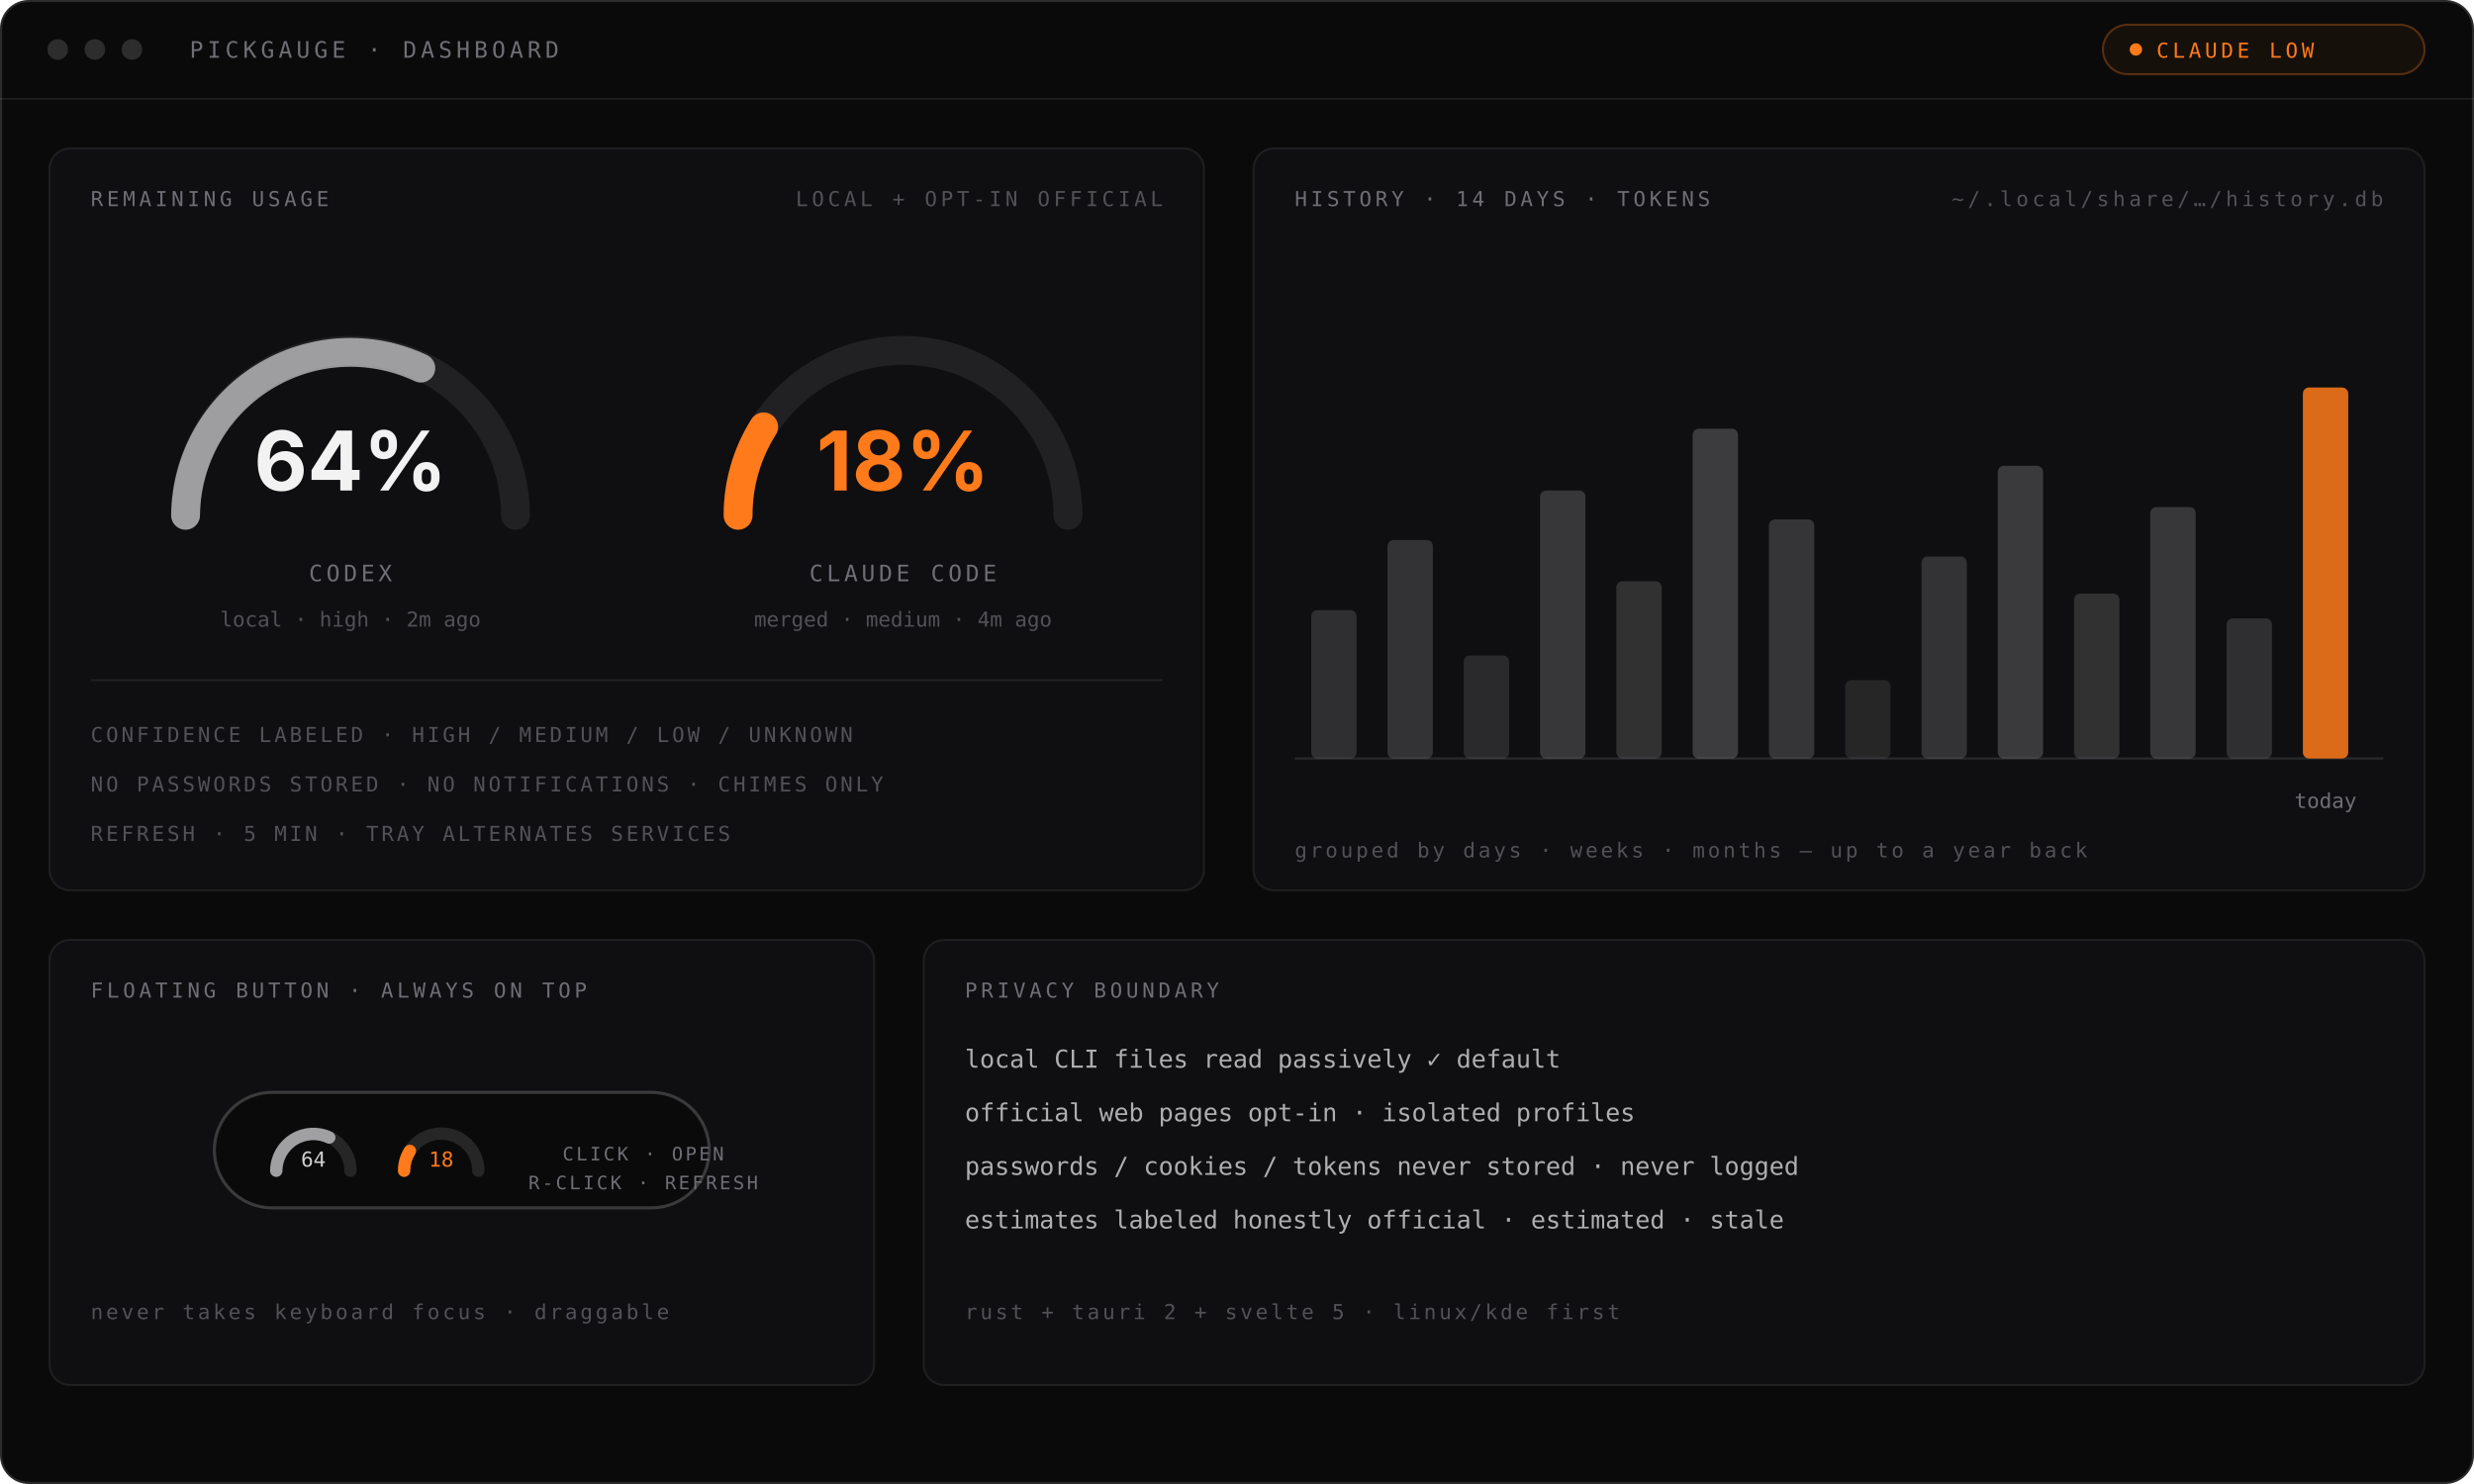
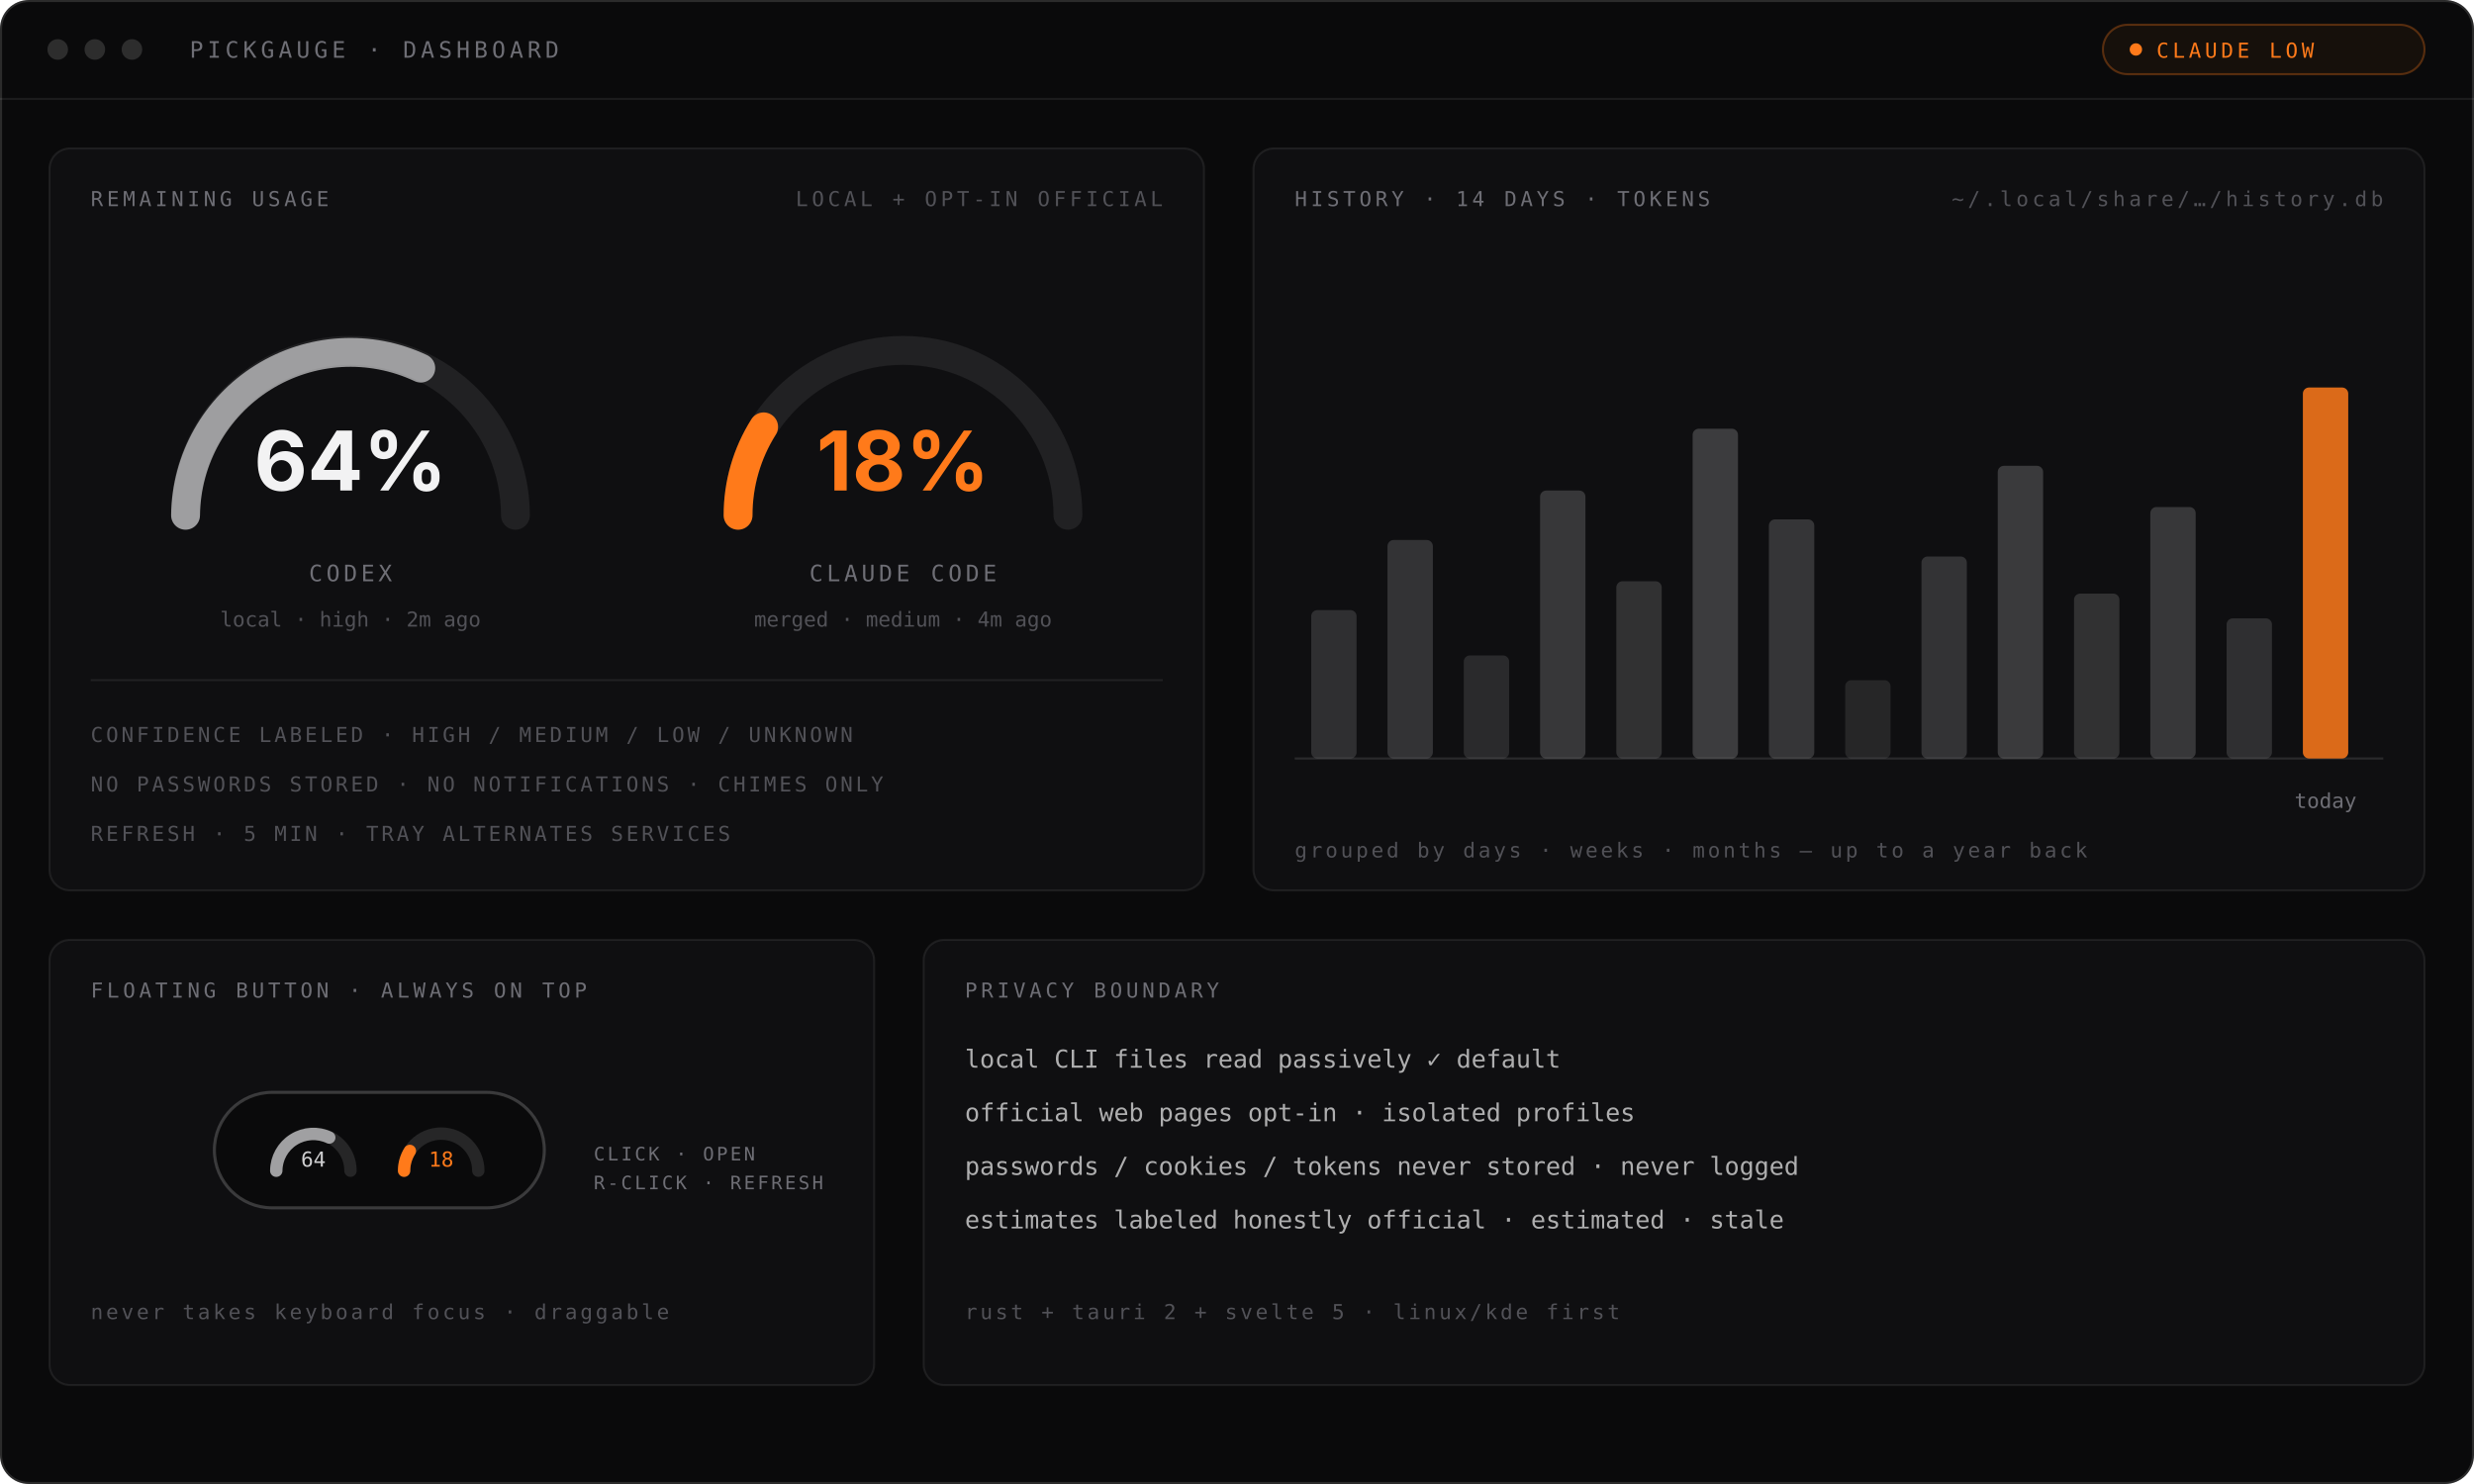
<svg xmlns="http://www.w3.org/2000/svg" width="1200" height="720" viewBox="0 0 1200 720" fill="none" role="img" aria-label="PickGauge dashboard mock">
  <defs>
    <clipPath id="frame">
      <rect width="1200" height="720" rx="14" />
    </clipPath>
  </defs>
  <rect width="1200" height="720" rx="14" fill="#0A0A0B" />
  <rect x="0.5" y="0.5" width="1199" height="719" rx="13.5" stroke="#F2F2F3" stroke-opacity="0.14" />
  <g clip-path="url(#frame)">
    <circle cx="28" cy="24" r="5" fill="#F2F2F3" fill-opacity="0.15" />
    <circle cx="46" cy="24" r="5" fill="#F2F2F3" fill-opacity="0.15" />
    <circle cx="64" cy="24" r="5" fill="#F2F2F3" fill-opacity="0.15" />
    <text x="92" y="28" font-family="Geist Mono, JetBrains Mono, monospace" font-size="11" letter-spacing="2" fill="#6E6E75">PICKGAUGE · DASHBOARD</text>
    <g>
      <rect x="1020" y="12" width="156" height="24" rx="12" fill="#FF7A1A" fill-opacity="0.05" stroke="#FF7A1A" stroke-opacity="0.3" />
      <circle cx="1036" cy="24" r="3" fill="#FF7A1A" />
      <text x="1046" y="28" font-family="Geist Mono, JetBrains Mono, monospace" font-size="10" letter-spacing="1.8" fill="#FF7A1A">CLAUDE LOW</text>
    </g>
    <line x1="0" y1="48" x2="1200" y2="48" stroke="#F2F2F3" stroke-opacity="0.08" />
    <rect x="24" y="72" width="560" height="360" rx="10" fill="#0F0F11" stroke="#F2F2F3" stroke-opacity="0.08" />
    <text x="44" y="100" font-family="Geist Mono, JetBrains Mono, monospace" font-size="10" letter-spacing="1.8" fill="#6E6E75">REMAINING USAGE</text>
    <text x="564" y="100" text-anchor="end" font-family="Geist Mono, JetBrains Mono, monospace" font-size="10" letter-spacing="1.8" fill="#6E6E75" fill-opacity="0.7">LOCAL + OPT-IN OFFICIAL</text>
    <path d="M 90 250 A 80 80 0 0 1 250 250" stroke="#F2F2F3" stroke-opacity="0.08" stroke-width="14" stroke-linecap="round" fill="none" />
    <path d="M 90 250 A 80 80 0 0 1 204.1 178.6" stroke="#F2F2F3" stroke-opacity="0.6" stroke-width="14" stroke-linecap="round" fill="none" />
    <text x="170" y="238" text-anchor="middle" font-family="Geist, Inter, Arial, sans-serif" font-size="40" font-weight="750" fill="#F2F2F3">64%</text>
    <text x="170" y="282" text-anchor="middle" font-family="Geist Mono, JetBrains Mono, monospace" font-size="11" letter-spacing="1.8" fill="#6E6E75">CODEX</text>
    <text x="170" y="304" text-anchor="middle" font-family="Geist Mono, JetBrains Mono, monospace" font-size="10" fill="#6E6E75" fill-opacity="0.7">local · high · 2m ago</text>
    <path d="M 358 250 A 80 80 0 0 1 518 250" stroke="#F2F2F3" stroke-opacity="0.08" stroke-width="14" stroke-linecap="round" fill="none" />
    <path d="M 358 250 A 80 80 0 0 1 370.4 207.1" stroke="#FF7A1A" stroke-width="14" stroke-linecap="round" fill="none" />
    <text x="438" y="238" text-anchor="middle" font-family="Geist, Inter, Arial, sans-serif" font-size="40" font-weight="750" fill="#FF7A1A">18%</text>
    <text x="438" y="282" text-anchor="middle" font-family="Geist Mono, JetBrains Mono, monospace" font-size="11" letter-spacing="1.8" fill="#6E6E75">CLAUDE CODE</text>
    <text x="438" y="304" text-anchor="middle" font-family="Geist Mono, JetBrains Mono, monospace" font-size="10" fill="#6E6E75" fill-opacity="0.7">merged · medium · 4m ago</text>
    <line x1="44" y1="330" x2="564" y2="330" stroke="#F2F2F3" stroke-opacity="0.08" />
    <g font-family="Geist Mono, JetBrains Mono, monospace" font-size="10" letter-spacing="1.4" fill="#6E6E75" fill-opacity="0.7">
      <text x="44" y="360">CONFIDENCE LABELED · HIGH / MEDIUM / LOW / UNKNOWN</text>
      <text x="44" y="384">NO PASSWORDS STORED · NO NOTIFICATIONS · CHIMES ONLY</text>
      <text x="44" y="408">REFRESH · 5 MIN · TRAY ALTERNATES SERVICES</text>
    </g>
    <rect x="608" y="72" width="568" height="360" rx="10" fill="#0F0F11" stroke="#F2F2F3" stroke-opacity="0.08" />
    <text x="628" y="100" font-family="Geist Mono, JetBrains Mono, monospace" font-size="10" letter-spacing="1.8" fill="#6E6E75">HISTORY · 14 DAYS · TOKENS</text>
    <text x="1156" y="100" text-anchor="end" font-family="Geist Mono, JetBrains Mono, monospace" font-size="10" letter-spacing="1.8" fill="#6E6E75" fill-opacity="0.7">~/.local/share/…/history.db</text>
    <line x1="628" y1="368" x2="1156" y2="368" stroke="#F2F2F3" stroke-opacity="0.12" />
    <g fill="#F2F2F3">
      <rect x="636" y="296" width="22" height="72" rx="3" fill-opacity="0.14" />
      <rect x="673" y="262" width="22" height="106" rx="3" fill-opacity="0.16" />
      <rect x="710" y="318" width="22" height="50" rx="3" fill-opacity="0.12" />
      <rect x="747" y="238" width="22" height="130" rx="3" fill-opacity="0.18" />
      <rect x="784" y="282" width="22" height="86" rx="3" fill-opacity="0.15" />
      <rect x="821" y="208" width="22" height="160" rx="3" fill-opacity="0.2" />
      <rect x="858" y="252" width="22" height="116" rx="3" fill-opacity="0.17" />
      <rect x="895" y="330" width="22" height="38" rx="3" fill-opacity="0.1" />
      <rect x="932" y="270" width="22" height="98" rx="3" fill-opacity="0.16" />
      <rect x="969" y="226" width="22" height="142" rx="3" fill-opacity="0.19" />
      <rect x="1006" y="288" width="22" height="80" rx="3" fill-opacity="0.15" />
      <rect x="1043" y="246" width="22" height="122" rx="3" fill-opacity="0.18" />
      <rect x="1080" y="300" width="22" height="68" rx="3" fill-opacity="0.14" />
    </g>
    <rect x="1117" y="188" width="22" height="180" rx="3" fill="#FF7A1A" fill-opacity="0.85" />
    <text x="1128" y="392" text-anchor="middle" font-family="Geist Mono, JetBrains Mono, monospace" font-size="10" fill="#6E6E75">today</text>
    <text x="628" y="416" font-family="Geist Mono, JetBrains Mono, monospace" font-size="10" letter-spacing="1.4" fill="#6E6E75" fill-opacity="0.7">grouped by days · weeks · months — up to a year back</text>
    <rect x="24" y="456" width="400" height="216" rx="10" fill="#0F0F11" stroke="#F2F2F3" stroke-opacity="0.08" />
    <text x="44" y="484" font-family="Geist Mono, JetBrains Mono, monospace" font-size="10" letter-spacing="1.8" fill="#6E6E75">FLOATING BUTTON · ALWAYS ON TOP</text>
-     <rect x="104" y="530" width="240" height="56" rx="28" fill="#0A0A0B" stroke="#F2F2F3" stroke-opacity="0.2" stroke-width="1.5" />
+     <rect x="104" y="530" width="160" height="56" rx="28" fill="#0A0A0B" stroke="#F2F2F3" stroke-opacity="0.2" stroke-width="1.5" />
    <path d="M 134 568 A 18 18 0 0 1 170 568" stroke="#F2F2F3" stroke-opacity="0.12" stroke-width="6" stroke-linecap="round" fill="none" />
    <path d="M 134 568 A 18 18 0 0 1 159.7 551.9" stroke="#F2F2F3" stroke-opacity="0.6" stroke-width="6" stroke-linecap="round" fill="none" />
    <text x="152" y="566" text-anchor="middle" font-family="Geist Mono, JetBrains Mono, monospace" font-size="10" fill="#F2F2F3" fill-opacity="0.85">64</text>
    <path d="M 196 568 A 18 18 0 0 1 232 568" stroke="#F2F2F3" stroke-opacity="0.12" stroke-width="6" stroke-linecap="round" fill="none" />
    <path d="M 196 568 A 18 18 0 0 1 198.8 558.4" stroke="#FF7A1A" stroke-width="6" stroke-linecap="round" fill="none" />
    <text x="214" y="566" text-anchor="middle" font-family="Geist Mono, JetBrains Mono, monospace" font-size="10" fill="#FF7A1A">18</text>
-     <text x="312" y="563" text-anchor="middle" font-family="Geist Mono, JetBrains Mono, monospace" font-size="9" letter-spacing="1.2" fill="#6E6E75">CLICK · OPEN</text>
-     <text x="312" y="577" text-anchor="middle" font-family="Geist Mono, JetBrains Mono, monospace" font-size="9" letter-spacing="1.2" fill="#6E6E75">R-CLICK · REFRESH</text>
+     <text x="288" y="563" font-family="Geist Mono, JetBrains Mono, monospace" font-size="9" letter-spacing="1.2" fill="#6E6E75">CLICK · OPEN</text>
+     <text x="288" y="577" font-family="Geist Mono, JetBrains Mono, monospace" font-size="9" letter-spacing="1.2" fill="#6E6E75">R-CLICK · REFRESH</text>
    <text x="44" y="640" font-family="Geist Mono, JetBrains Mono, monospace" font-size="10" letter-spacing="1.4" fill="#6E6E75" fill-opacity="0.7">never takes keyboard focus · draggable</text>
    <rect x="448" y="456" width="728" height="216" rx="10" fill="#0F0F11" stroke="#F2F2F3" stroke-opacity="0.08" />
    <text x="468" y="484" font-family="Geist Mono, JetBrains Mono, monospace" font-size="10" letter-spacing="1.8" fill="#6E6E75">PRIVACY BOUNDARY</text>
    <g font-family="Geist Mono, JetBrains Mono, monospace" font-size="12" fill="#F2F2F3">
      <text x="468" y="518" fill-opacity="0.7">local CLI files read passively      ✓ default</text>
      <text x="468" y="544" fill-opacity="0.7">official web pages                  opt-in · isolated profiles</text>
      <text x="468" y="570" fill-opacity="0.7">passwords / cookies / tokens        never stored · never logged</text>
      <text x="468" y="596" fill-opacity="0.7">estimates labeled honestly          official · estimated · stale</text>
    </g>
    <text x="468" y="640" font-family="Geist Mono, JetBrains Mono, monospace" font-size="10" letter-spacing="1.4" fill="#6E6E75" fill-opacity="0.7">rust + tauri 2 + svelte 5 · linux/kde first</text>
  </g>
</svg>
